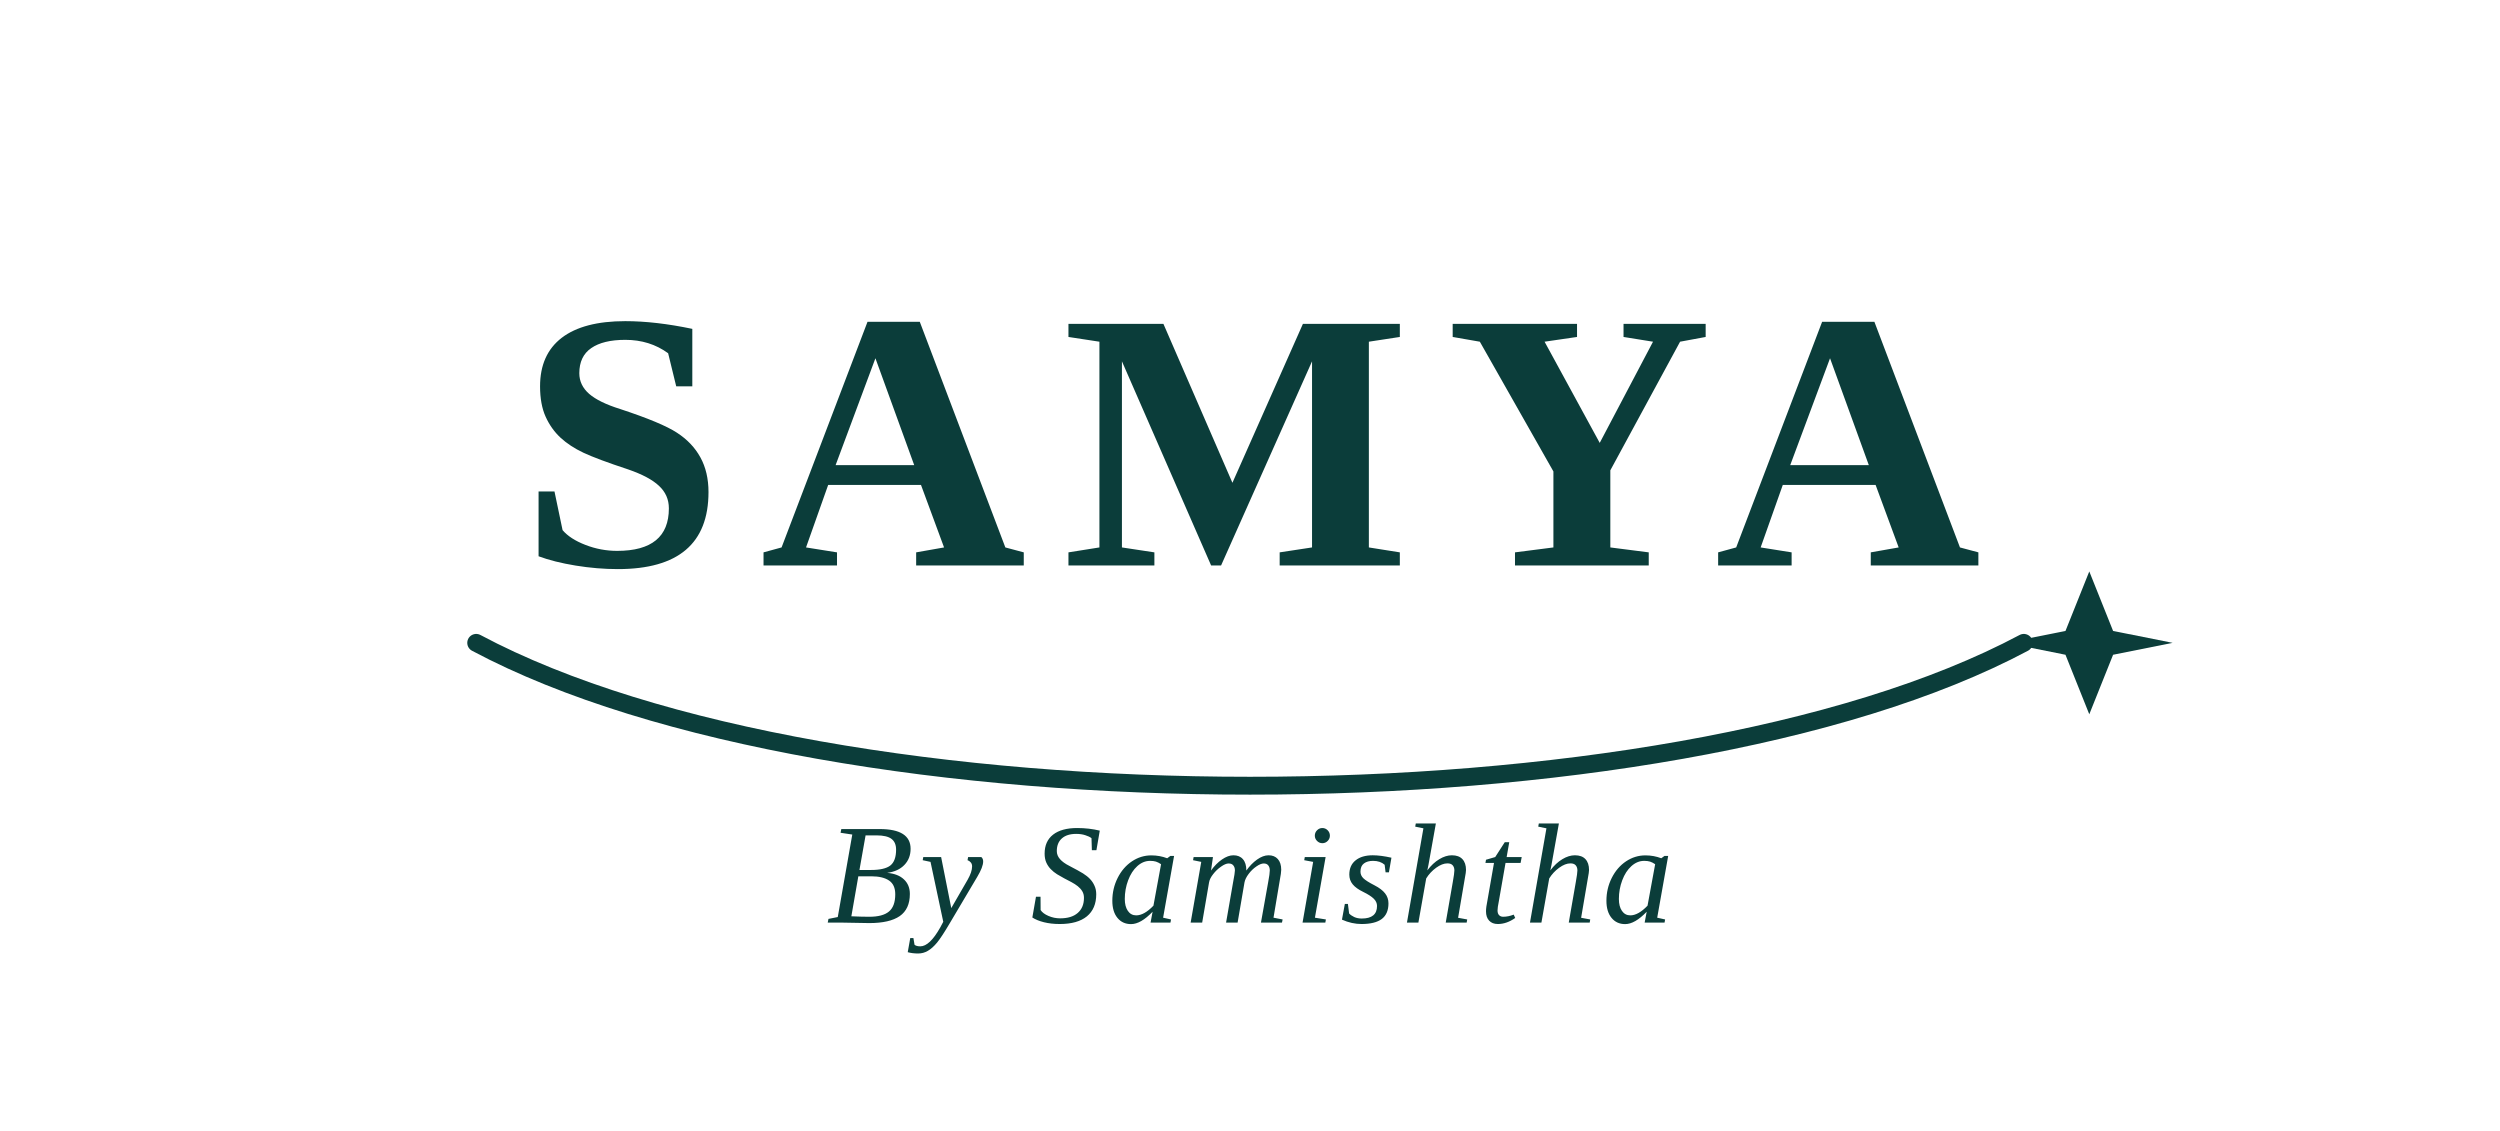
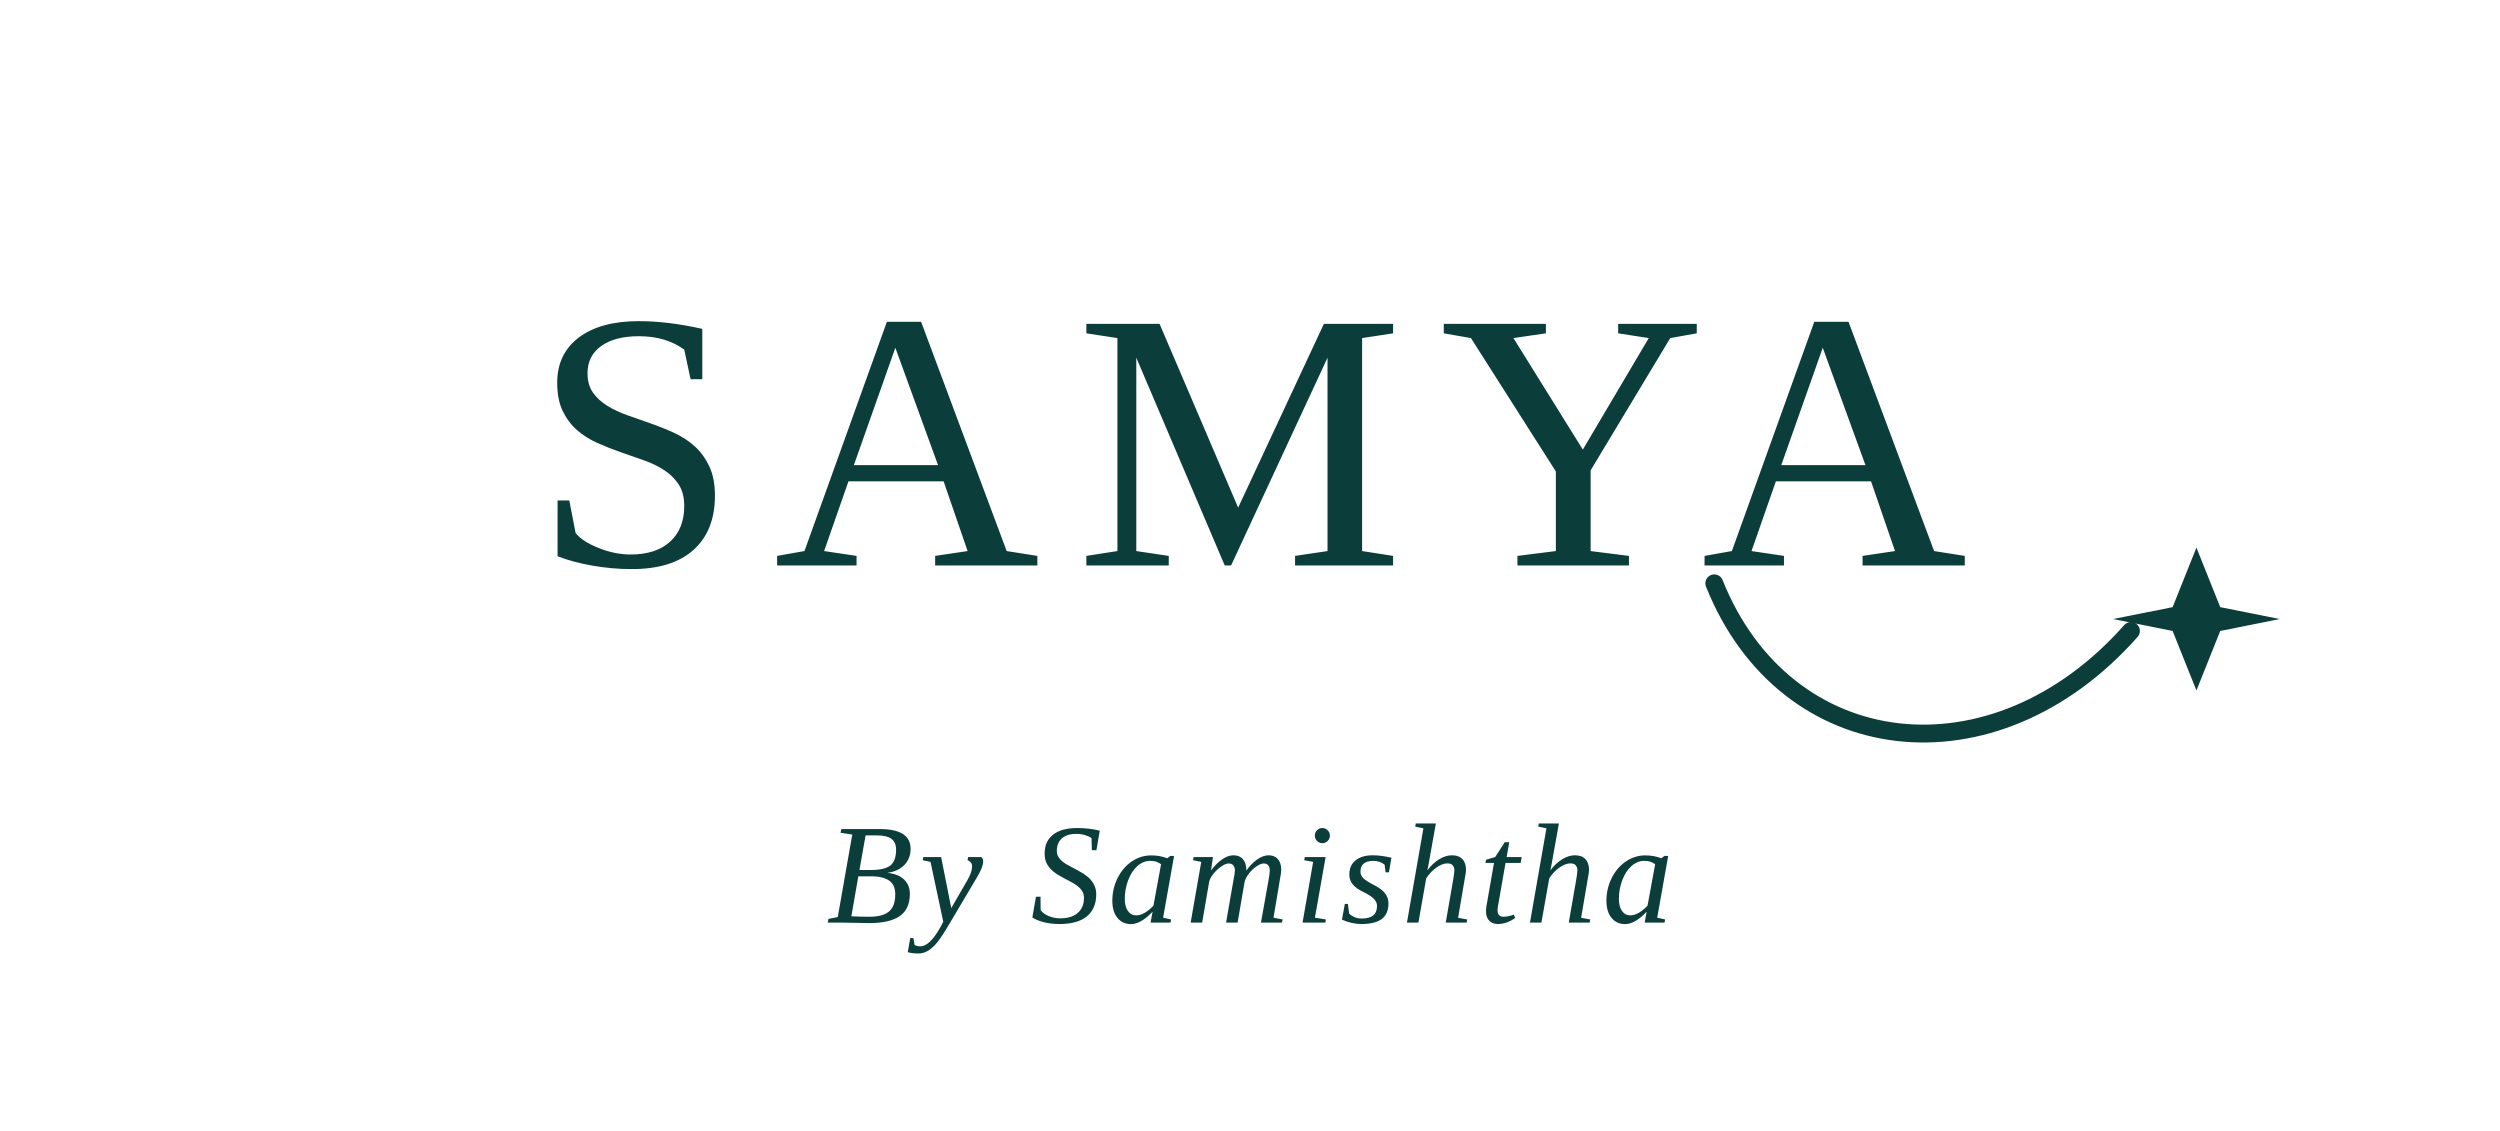
<svg xmlns="http://www.w3.org/2000/svg" viewBox="0 0 420 190" width="420" height="190">
  <defs>
    <style>
      .brand-word { font-family: Georgia, 'Playfair Display', 'Times New Roman', serif; }
    </style>
  </defs>
-   <text x="210" y="95" text-anchor="middle" class="brand-word" font-size="62" font-weight="600" letter-spacing="6" fill="#0b3d3a">SAMYA</text>
-   <path d="M 80 108 C 140 140, 280 140, 340 108" fill="none" stroke="#0b3d3a" stroke-width="3" stroke-linecap="round" />
-   <path d="M 351 96 L 355 106 L 365 108 L 355 110 L 351 120 L 347 110 L 337 108 L 347 106 Z" fill="#0b3d3a" />
+   <text x="210" y="95" text-anchor="middle" class="brand-word" font-size="62" font-weight="400" letter-spacing="6" fill="#0b3d3a">SAMYA</text>
+   <path d="M 288 98 C 300 128, 335 132, 358 106" fill="none" stroke="#0b3d3a" stroke-width="3" stroke-linecap="round" />
+   <path d="M 369 92 L 373 102 L 383 104 L 373 106 L 369 116 L 365 106 L 355 104 L 365 102 Z" fill="#0b3d3a" />
  <text x="210" y="155" text-anchor="middle" class="brand-word" font-style="italic" font-size="24" letter-spacing="1" fill="#0b3d3a">By Samishtha</text>
</svg>
